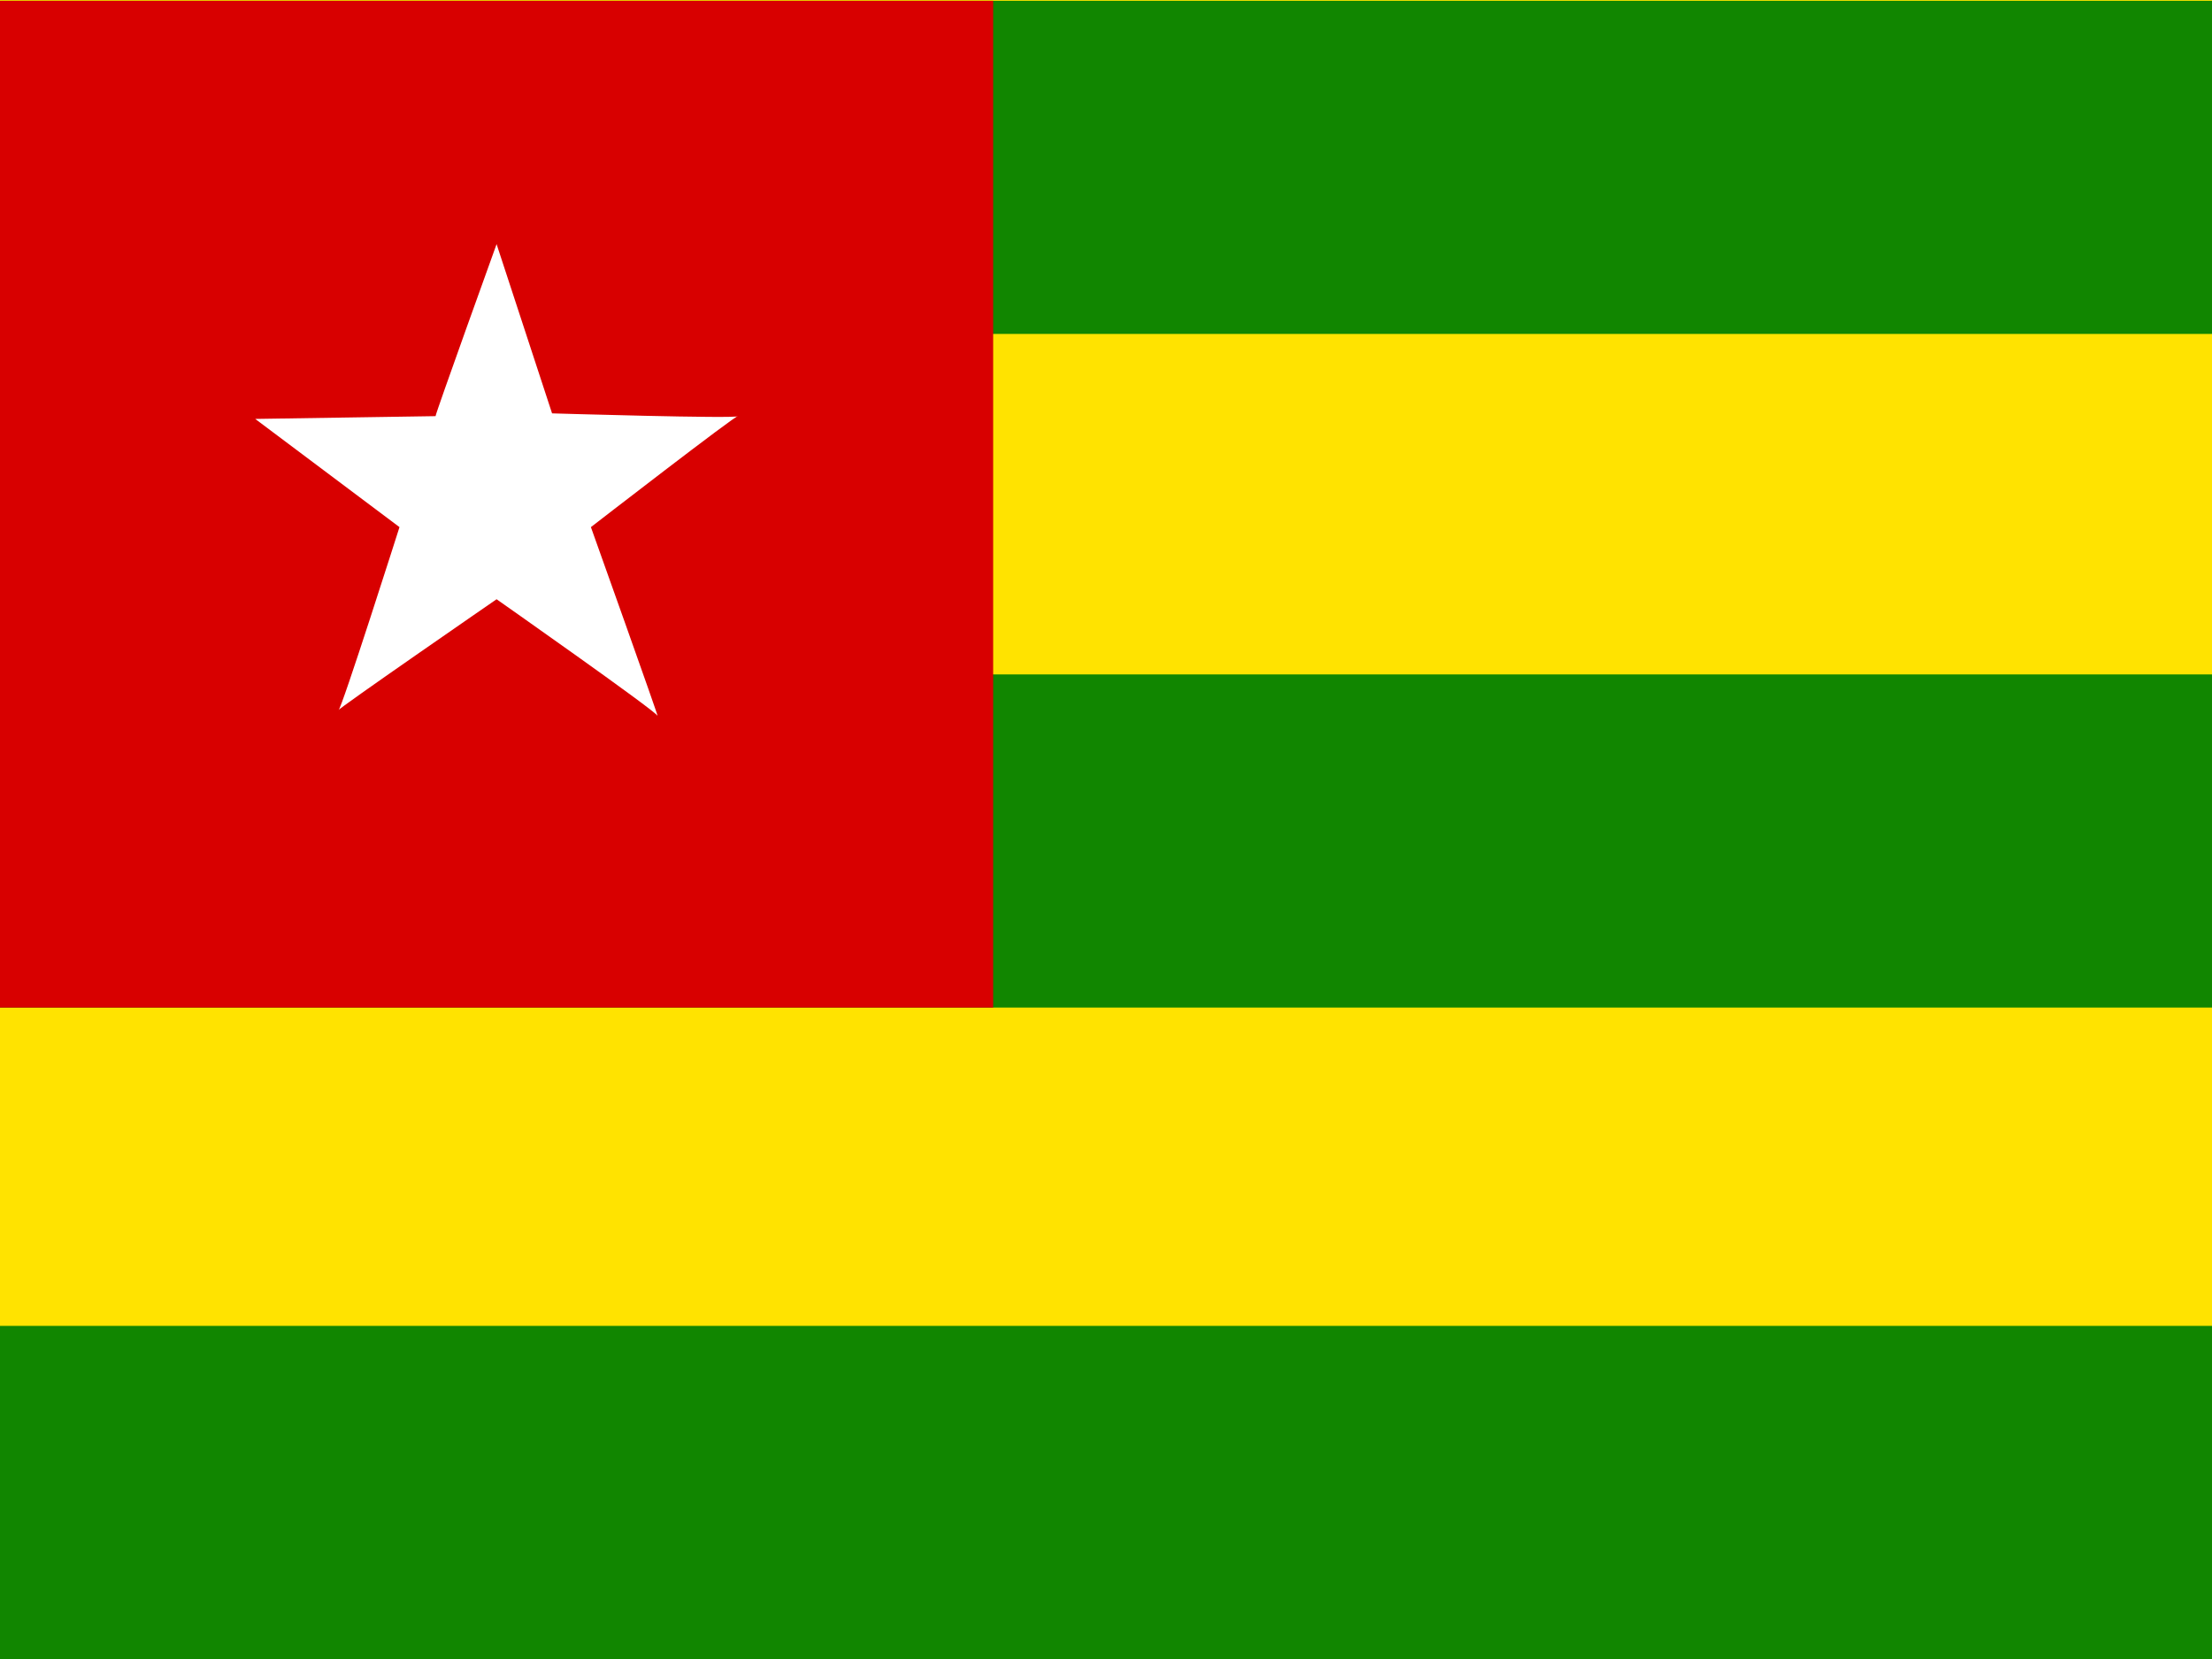
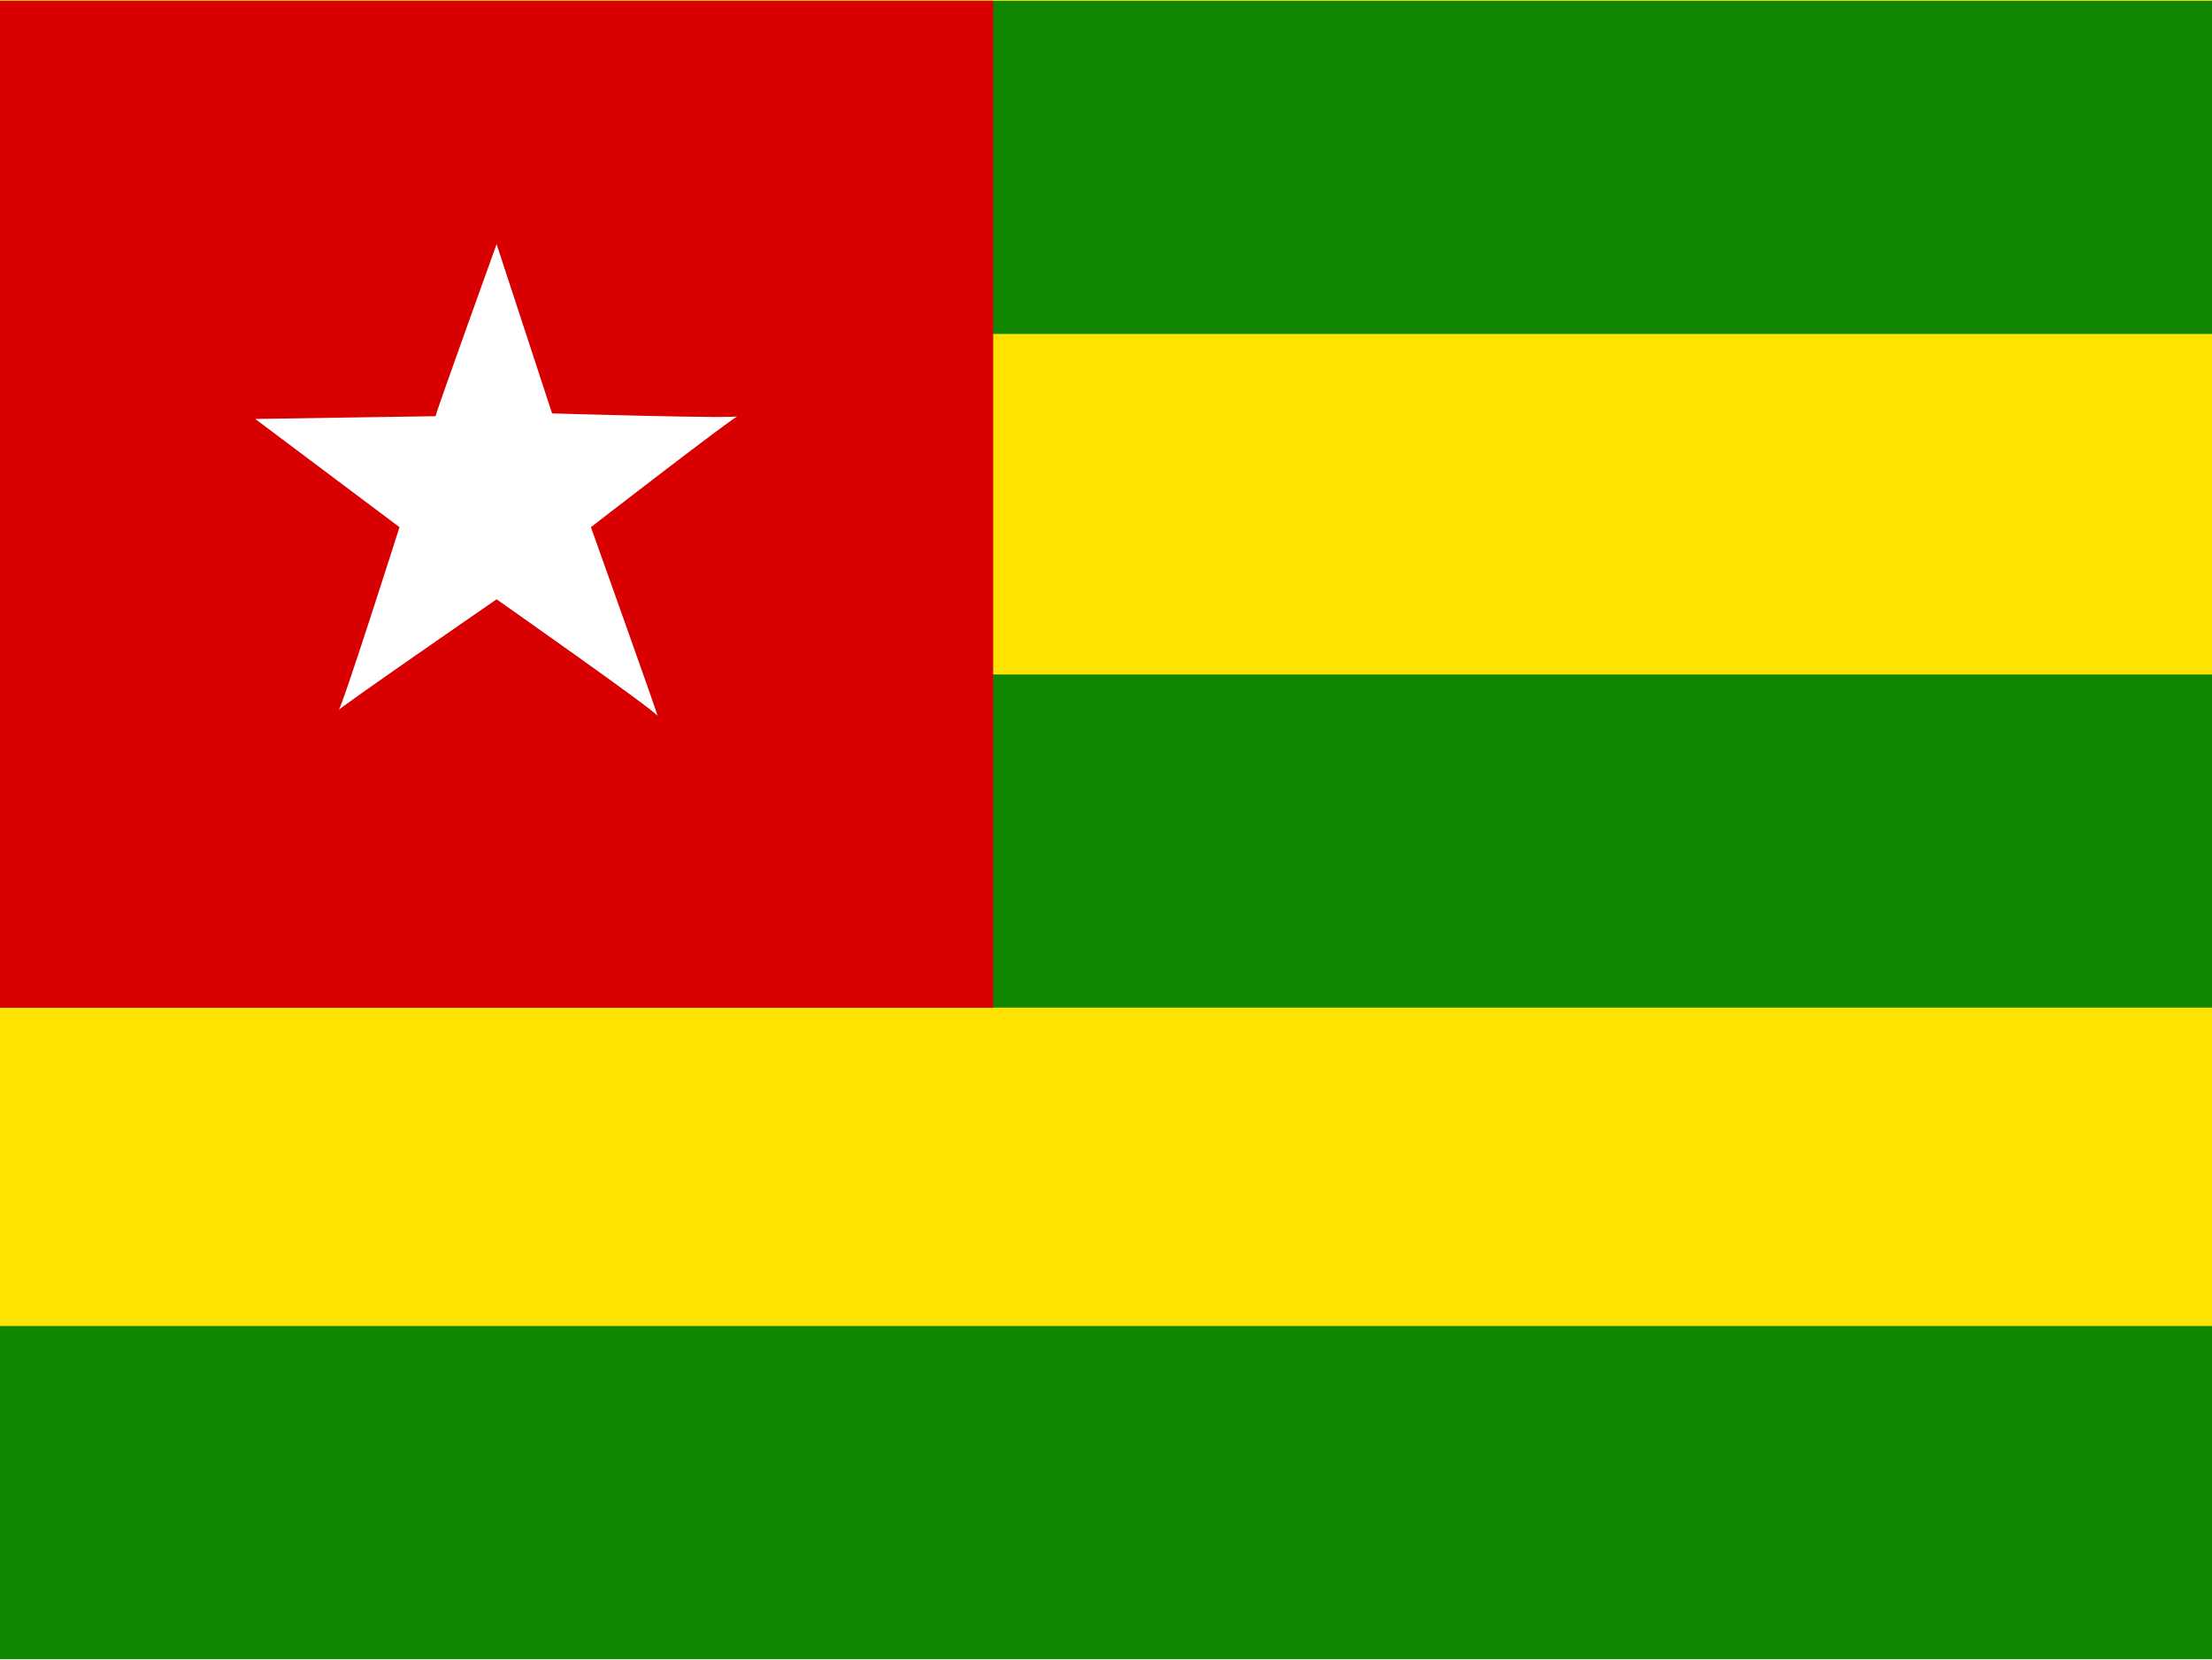
- <svg xmlns="http://www.w3.org/2000/svg" height="480" width="640" viewBox="0 0 640 480">
-   <defs>
+ <svg xmlns="http://www.w3.org/2000/svg" height="16" width="21.333" viewBox="0 0 21.333 16" version="1.1" id="svg19">
+   <defs id="defs5">
    <clipPath id="a">
-       <path fill-opacity=".67" d="M0 0h682.67v512H0z" />
+       <path d="M 0,0 H 682.67 V 512 H 0 Z" id="path2" style="fill-opacity:0.67" />
    </clipPath>
  </defs>
-   <g clip-path="url(#a)" fill-rule="evenodd" transform="scale(.9375)">
-     <path fill="#ffe300" d="M0 0h767.63v512H0z" />
-     <path fill="#118600" d="M0 208.14h767.63v102.81H0zM0 .248h767.63v102.81H0z" />
-     <path fill="#d80000" d="M0 .248h306.51v310.71H0z" />
-     <path d="M134.42 128.43c0-.856 18.836-53.083 18.836-53.083l17.124 52.227s57.365 1.713 57.365.856-45.378 34.248-45.378 34.248 21.404 59.933 20.549 58.221c-.856-1.712-49.659-35.96-49.659-35.96s-49.658 34.248-48.802 34.248c.856 0 18.835-56.508 18.835-56.508l-44.522-33.392 55.652-.856z" fill="#fff" />
-     <path fill="#118600" d="M0 409.19h767.63V512H0z" />
+   <g clip-path="url(#a)" transform="scale(0.03125)" id="g17" style="fill-rule:evenodd">
+     <path d="M 0,0 H 767.63 V 512 H 0 Z" id="path7" style="fill:#ffe300" />
+     <path d="M 0,208.14 H 767.63 V 310.95 H 0 Z M 0,0.248 h 767.63 v 102.81 H 0 Z" id="path9" style="fill:#118600" />
+     <path d="m 0,0.248 h 306.51 v 310.71 H 0 Z" id="path11" style="fill:#d80000" />
+     <path d="m 134.42,128.43 c 0,-0.856 18.836,-53.083 18.836,-53.083 l 17.124,52.227 c 0,0 57.365,1.713 57.365,0.856 0,-0.857 -45.378,34.248 -45.378,34.248 0,0 21.404,59.933 20.549,58.221 -0.856,-1.712 -49.659,-35.96 -49.659,-35.96 0,0 -49.658,34.248 -48.802,34.248 0.856,0 18.835,-56.508 18.835,-56.508 l -44.522,-33.392 55.652,-0.856 z" id="path13" style="fill:#ffffff" />
+     <path d="M 0,409.19 H 767.63 V 512 H 0 Z" id="path15" style="fill:#118600" />
  </g>
</svg>
